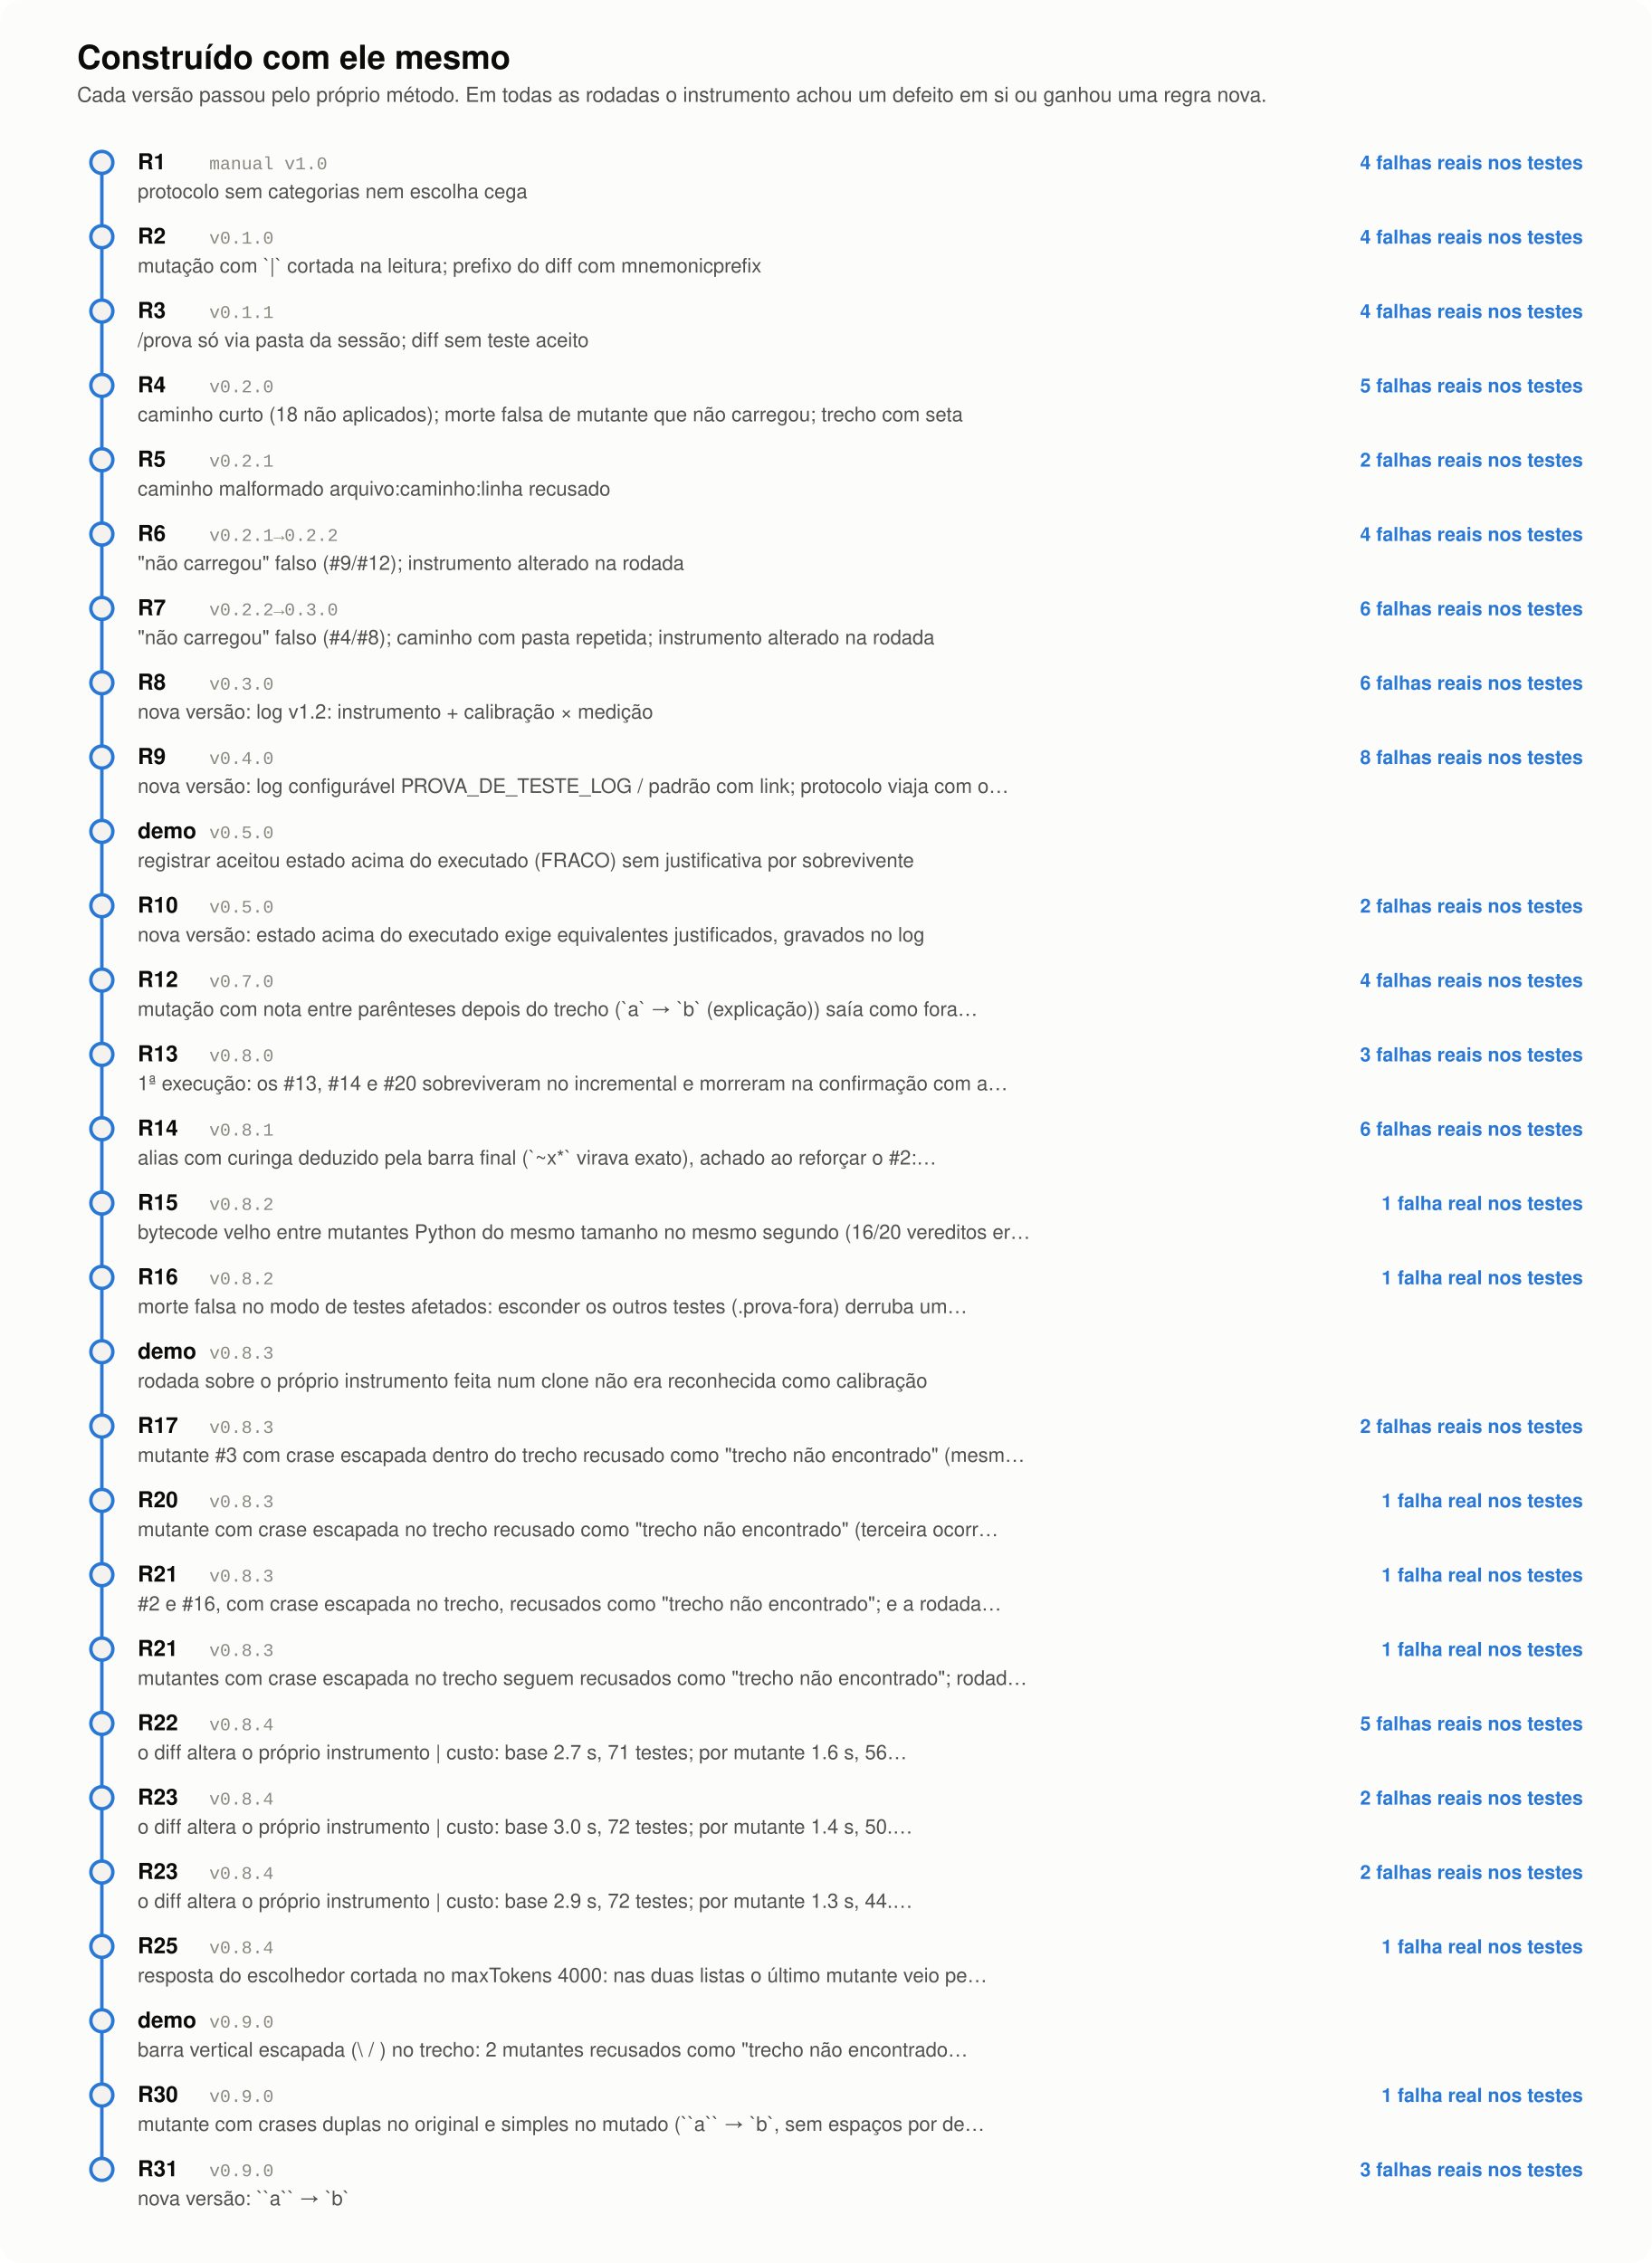
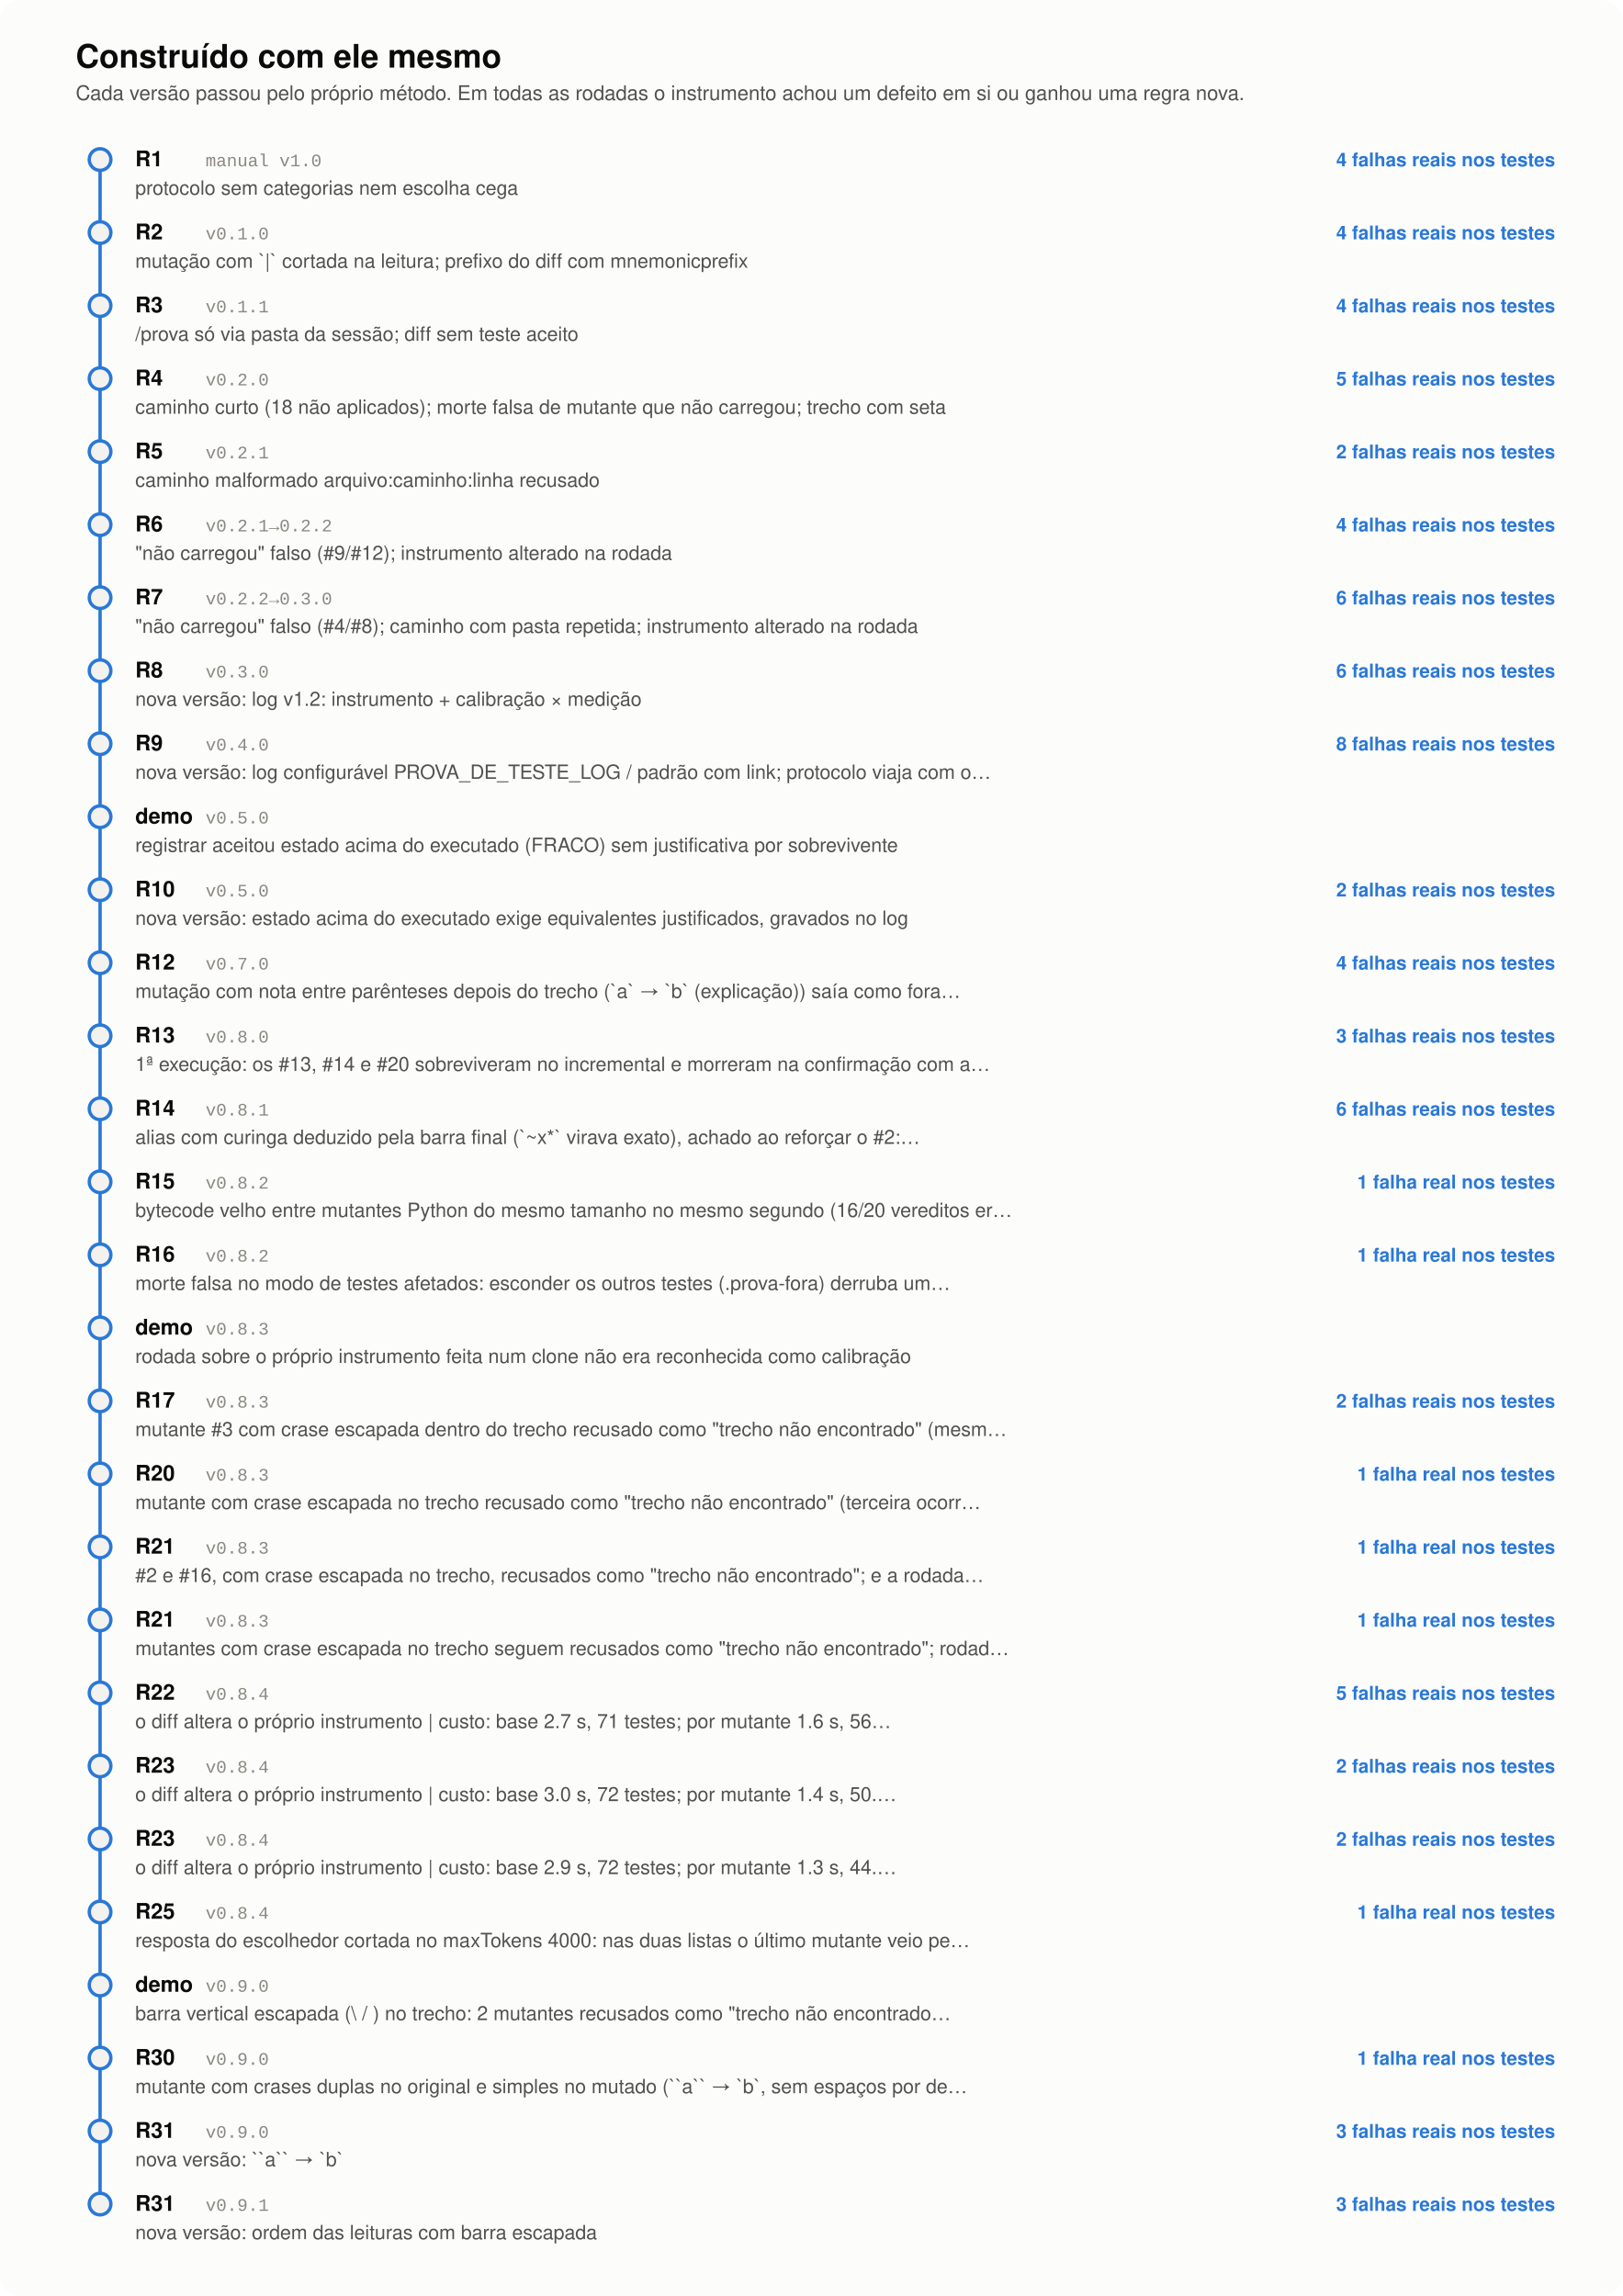
- <svg xmlns="http://www.w3.org/2000/svg" viewBox="0 0 1200 1644" width="1200" height="1644" role="img" aria-label="Linha do tempo das rodadas de calibração do instrumento" font-family="ui-sans-serif, -apple-system, 'Segoe UI', Helvetica, Arial, sans-serif">
+ <svg xmlns="http://www.w3.org/2000/svg" viewBox="0 0 1200 1698" width="1200" height="1698" role="img" aria-label="Linha do tempo das rodadas de calibração do instrumento" font-family="ui-sans-serif, -apple-system, 'Segoe UI', Helvetica, Arial, sans-serif">
  <style>
  .sup { fill: #fcfcfb; } .sup2 { fill: #f3f2ef; } .borda { stroke: #dedcd5; }
  .t1 { fill: #0b0b0b; } .t2 { fill: #52514e; } .t3 { fill: #8a887f; }
  .ac { fill: #2a78d6; } .acs { stroke: #2a78d6; } .acf { fill: #e8f1fb; }
  .ok { fill: #0f7a3d; } .okf { fill: #e3f3e8; }
  @media (prefers-color-scheme: dark) {
    .sup { fill: #1a1a19; } .sup2 { fill: #232322; } .borda { stroke: #3a3936; }
    .t1 { fill: #f0efec; } .t2 { fill: #c3c2b7; } .t3 { fill: #8f8d84; }
    .ac { fill: #3987e5; } .acs { stroke: #3987e5; } .acf { fill: #1d2c40; }
    .ok { fill: #4cc27a; } .okf { fill: #16301f; }
  }
  @media (prefers-reduced-motion: reduce) { * { animation: none !important; } }
</style>
-   <rect width="1200" height="1644" rx="16" class="sup" />
+   <rect width="1200" height="1698" rx="16" class="sup" />
  <text x="56" y="50" font-size="24" font-weight="800" class="t1">Construído com ele mesmo</text>
  <text x="56" y="74" font-size="15" class="t2">Cada versão passou pelo próprio método. Em todas as rodadas o instrumento achou um defeito em si ou ganhou uma regra nova.</text>
  <line x1="74" y1="126" x2="74" y2="164" class="acs" stroke-width="2.5" />
  <circle cx="74" cy="118" r="8" class="sup2 acs" stroke-width="2.5" />
  <text x="100" y="123" font-size="16" font-weight="700" class="t1">R1</text>
  <text x="152" y="123" font-size="13" class="t3" font-family="ui-monospace, 'SF Mono', Menlo, Consolas, 'Liberation Mono', monospace">manual v1.0</text>
  <text x="100" y="144" font-size="14.5" class="t2">protocolo sem categorias nem escolha cega</text>
  <text x="1150" y="123" font-size="14" class="ac" text-anchor="end" font-weight="700">4 falhas reais nos testes</text>
  <line x1="74" y1="180" x2="74" y2="218" class="acs" stroke-width="2.5" />
  <circle cx="74" cy="172" r="8" class="sup2 acs" stroke-width="2.5" />
  <text x="100" y="177" font-size="16" font-weight="700" class="t1">R2</text>
  <text x="152" y="177" font-size="13" class="t3" font-family="ui-monospace, 'SF Mono', Menlo, Consolas, 'Liberation Mono', monospace">v0.1.0</text>
  <text x="100" y="198" font-size="14.5" class="t2">mutação com `|` cortada na leitura; prefixo do diff com mnemonicprefix</text>
  <text x="1150" y="177" font-size="14" class="ac" text-anchor="end" font-weight="700">4 falhas reais nos testes</text>
  <line x1="74" y1="234" x2="74" y2="272" class="acs" stroke-width="2.5" />
  <circle cx="74" cy="226" r="8" class="sup2 acs" stroke-width="2.5" />
  <text x="100" y="231" font-size="16" font-weight="700" class="t1">R3</text>
  <text x="152" y="231" font-size="13" class="t3" font-family="ui-monospace, 'SF Mono', Menlo, Consolas, 'Liberation Mono', monospace">v0.1.1</text>
  <text x="100" y="252" font-size="14.5" class="t2">/prova só via pasta da sessão; diff sem teste aceito</text>
  <text x="1150" y="231" font-size="14" class="ac" text-anchor="end" font-weight="700">4 falhas reais nos testes</text>
  <line x1="74" y1="288" x2="74" y2="326" class="acs" stroke-width="2.5" />
  <circle cx="74" cy="280" r="8" class="sup2 acs" stroke-width="2.5" />
  <text x="100" y="285" font-size="16" font-weight="700" class="t1">R4</text>
  <text x="152" y="285" font-size="13" class="t3" font-family="ui-monospace, 'SF Mono', Menlo, Consolas, 'Liberation Mono', monospace">v0.2.0</text>
  <text x="100" y="306" font-size="14.5" class="t2">caminho curto (18 não aplicados); morte falsa de mutante que não carregou; trecho com seta</text>
  <text x="1150" y="285" font-size="14" class="ac" text-anchor="end" font-weight="700">5 falhas reais nos testes</text>
  <line x1="74" y1="342" x2="74" y2="380" class="acs" stroke-width="2.5" />
  <circle cx="74" cy="334" r="8" class="sup2 acs" stroke-width="2.5" />
  <text x="100" y="339" font-size="16" font-weight="700" class="t1">R5</text>
  <text x="152" y="339" font-size="13" class="t3" font-family="ui-monospace, 'SF Mono', Menlo, Consolas, 'Liberation Mono', monospace">v0.2.1</text>
  <text x="100" y="360" font-size="14.5" class="t2">caminho malformado arquivo:caminho:linha recusado</text>
  <text x="1150" y="339" font-size="14" class="ac" text-anchor="end" font-weight="700">2 falhas reais nos testes</text>
  <line x1="74" y1="396" x2="74" y2="434" class="acs" stroke-width="2.5" />
  <circle cx="74" cy="388" r="8" class="sup2 acs" stroke-width="2.5" />
  <text x="100" y="393" font-size="16" font-weight="700" class="t1">R6</text>
  <text x="152" y="393" font-size="13" class="t3" font-family="ui-monospace, 'SF Mono', Menlo, Consolas, 'Liberation Mono', monospace">v0.2.1→0.2.2</text>
  <text x="100" y="414" font-size="14.5" class="t2">"não carregou" falso (#9/#12); instrumento alterado na rodada</text>
  <text x="1150" y="393" font-size="14" class="ac" text-anchor="end" font-weight="700">4 falhas reais nos testes</text>
  <line x1="74" y1="450" x2="74" y2="488" class="acs" stroke-width="2.5" />
  <circle cx="74" cy="442" r="8" class="sup2 acs" stroke-width="2.5" />
  <text x="100" y="447" font-size="16" font-weight="700" class="t1">R7</text>
  <text x="152" y="447" font-size="13" class="t3" font-family="ui-monospace, 'SF Mono', Menlo, Consolas, 'Liberation Mono', monospace">v0.2.2→0.3.0</text>
  <text x="100" y="468" font-size="14.5" class="t2">"não carregou" falso (#4/#8); caminho com pasta repetida; instrumento alterado na rodada</text>
  <text x="1150" y="447" font-size="14" class="ac" text-anchor="end" font-weight="700">6 falhas reais nos testes</text>
  <line x1="74" y1="504" x2="74" y2="542" class="acs" stroke-width="2.5" />
  <circle cx="74" cy="496" r="8" class="sup2 acs" stroke-width="2.5" />
  <text x="100" y="501" font-size="16" font-weight="700" class="t1">R8</text>
  <text x="152" y="501" font-size="13" class="t3" font-family="ui-monospace, 'SF Mono', Menlo, Consolas, 'Liberation Mono', monospace">v0.3.0</text>
  <text x="100" y="522" font-size="14.5" class="t2">nova versão: log v1.2: instrumento + calibração × medição</text>
  <text x="1150" y="501" font-size="14" class="ac" text-anchor="end" font-weight="700">6 falhas reais nos testes</text>
  <line x1="74" y1="558" x2="74" y2="596" class="acs" stroke-width="2.5" />
  <circle cx="74" cy="550" r="8" class="sup2 acs" stroke-width="2.5" />
  <text x="100" y="555" font-size="16" font-weight="700" class="t1">R9</text>
  <text x="152" y="555" font-size="13" class="t3" font-family="ui-monospace, 'SF Mono', Menlo, Consolas, 'Liberation Mono', monospace">v0.4.0</text>
  <text x="100" y="576" font-size="14.5" class="t2">nova versão: log configurável PROVA_DE_TESTE_LOG / padrão com link; protocolo viaja com o…</text>
  <text x="1150" y="555" font-size="14" class="ac" text-anchor="end" font-weight="700">8 falhas reais nos testes</text>
  <line x1="74" y1="612" x2="74" y2="650" class="acs" stroke-width="2.5" />
  <circle cx="74" cy="604" r="8" class="sup2 acs" stroke-width="2.5" />
  <text x="100" y="609" font-size="16" font-weight="700" class="t1">demo</text>
  <text x="152" y="609" font-size="13" class="t3" font-family="ui-monospace, 'SF Mono', Menlo, Consolas, 'Liberation Mono', monospace">v0.5.0</text>
  <text x="100" y="630" font-size="14.5" class="t2">registrar aceitou estado acima do executado (FRACO) sem justificativa por sobrevivente</text>
  <line x1="74" y1="666" x2="74" y2="704" class="acs" stroke-width="2.5" />
  <circle cx="74" cy="658" r="8" class="sup2 acs" stroke-width="2.5" />
  <text x="100" y="663" font-size="16" font-weight="700" class="t1">R10</text>
  <text x="152" y="663" font-size="13" class="t3" font-family="ui-monospace, 'SF Mono', Menlo, Consolas, 'Liberation Mono', monospace">v0.5.0</text>
  <text x="100" y="684" font-size="14.5" class="t2">nova versão: estado acima do executado exige equivalentes justificados, gravados no log</text>
  <text x="1150" y="663" font-size="14" class="ac" text-anchor="end" font-weight="700">2 falhas reais nos testes</text>
  <line x1="74" y1="720" x2="74" y2="758" class="acs" stroke-width="2.5" />
  <circle cx="74" cy="712" r="8" class="sup2 acs" stroke-width="2.5" />
  <text x="100" y="717" font-size="16" font-weight="700" class="t1">R12</text>
  <text x="152" y="717" font-size="13" class="t3" font-family="ui-monospace, 'SF Mono', Menlo, Consolas, 'Liberation Mono', monospace">v0.7.0</text>
  <text x="100" y="738" font-size="14.5" class="t2">mutação com nota entre parênteses depois do trecho (`a` → `b` (explicação)) saía como fora…</text>
  <text x="1150" y="717" font-size="14" class="ac" text-anchor="end" font-weight="700">4 falhas reais nos testes</text>
  <line x1="74" y1="774" x2="74" y2="812" class="acs" stroke-width="2.5" />
  <circle cx="74" cy="766" r="8" class="sup2 acs" stroke-width="2.5" />
  <text x="100" y="771" font-size="16" font-weight="700" class="t1">R13</text>
  <text x="152" y="771" font-size="13" class="t3" font-family="ui-monospace, 'SF Mono', Menlo, Consolas, 'Liberation Mono', monospace">v0.8.0</text>
  <text x="100" y="792" font-size="14.5" class="t2">1ª execução: os #13, #14 e #20 sobreviveram no incremental e morreram na confirmação com a…</text>
  <text x="1150" y="771" font-size="14" class="ac" text-anchor="end" font-weight="700">3 falhas reais nos testes</text>
  <line x1="74" y1="828" x2="74" y2="866" class="acs" stroke-width="2.5" />
  <circle cx="74" cy="820" r="8" class="sup2 acs" stroke-width="2.5" />
  <text x="100" y="825" font-size="16" font-weight="700" class="t1">R14</text>
  <text x="152" y="825" font-size="13" class="t3" font-family="ui-monospace, 'SF Mono', Menlo, Consolas, 'Liberation Mono', monospace">v0.8.1</text>
  <text x="100" y="846" font-size="14.5" class="t2">alias com curinga deduzido pela barra final (`~x*` virava exato), achado ao reforçar o #2:…</text>
  <text x="1150" y="825" font-size="14" class="ac" text-anchor="end" font-weight="700">6 falhas reais nos testes</text>
  <line x1="74" y1="882" x2="74" y2="920" class="acs" stroke-width="2.5" />
  <circle cx="74" cy="874" r="8" class="sup2 acs" stroke-width="2.5" />
  <text x="100" y="879" font-size="16" font-weight="700" class="t1">R15</text>
  <text x="152" y="879" font-size="13" class="t3" font-family="ui-monospace, 'SF Mono', Menlo, Consolas, 'Liberation Mono', monospace">v0.8.2</text>
  <text x="100" y="900" font-size="14.5" class="t2">bytecode velho entre mutantes Python do mesmo tamanho no mesmo segundo (16/20 vereditos er…</text>
  <text x="1150" y="879" font-size="14" class="ac" text-anchor="end" font-weight="700">1 falha real nos testes</text>
  <line x1="74" y1="936" x2="74" y2="974" class="acs" stroke-width="2.5" />
  <circle cx="74" cy="928" r="8" class="sup2 acs" stroke-width="2.5" />
  <text x="100" y="933" font-size="16" font-weight="700" class="t1">R16</text>
  <text x="152" y="933" font-size="13" class="t3" font-family="ui-monospace, 'SF Mono', Menlo, Consolas, 'Liberation Mono', monospace">v0.8.2</text>
  <text x="100" y="954" font-size="14.5" class="t2">morte falsa no modo de testes afetados: esconder os outros testes (.prova-fora) derruba um…</text>
  <text x="1150" y="933" font-size="14" class="ac" text-anchor="end" font-weight="700">1 falha real nos testes</text>
  <line x1="74" y1="990" x2="74" y2="1028" class="acs" stroke-width="2.5" />
  <circle cx="74" cy="982" r="8" class="sup2 acs" stroke-width="2.5" />
  <text x="100" y="987" font-size="16" font-weight="700" class="t1">demo</text>
  <text x="152" y="987" font-size="13" class="t3" font-family="ui-monospace, 'SF Mono', Menlo, Consolas, 'Liberation Mono', monospace">v0.8.3</text>
  <text x="100" y="1008" font-size="14.5" class="t2">rodada sobre o próprio instrumento feita num clone não era reconhecida como calibração</text>
  <line x1="74" y1="1044" x2="74" y2="1082" class="acs" stroke-width="2.5" />
  <circle cx="74" cy="1036" r="8" class="sup2 acs" stroke-width="2.5" />
  <text x="100" y="1041" font-size="16" font-weight="700" class="t1">R17</text>
  <text x="152" y="1041" font-size="13" class="t3" font-family="ui-monospace, 'SF Mono', Menlo, Consolas, 'Liberation Mono', monospace">v0.8.3</text>
  <text x="100" y="1062" font-size="14.5" class="t2">mutante #3 com crase escapada dentro do trecho recusado como "trecho não encontrado" (mesm…</text>
  <text x="1150" y="1041" font-size="14" class="ac" text-anchor="end" font-weight="700">2 falhas reais nos testes</text>
  <line x1="74" y1="1098" x2="74" y2="1136" class="acs" stroke-width="2.5" />
  <circle cx="74" cy="1090" r="8" class="sup2 acs" stroke-width="2.5" />
  <text x="100" y="1095" font-size="16" font-weight="700" class="t1">R20</text>
  <text x="152" y="1095" font-size="13" class="t3" font-family="ui-monospace, 'SF Mono', Menlo, Consolas, 'Liberation Mono', monospace">v0.8.3</text>
  <text x="100" y="1116" font-size="14.5" class="t2">mutante com crase escapada no trecho recusado como "trecho não encontrado" (terceira ocorr…</text>
  <text x="1150" y="1095" font-size="14" class="ac" text-anchor="end" font-weight="700">1 falha real nos testes</text>
  <line x1="74" y1="1152" x2="74" y2="1190" class="acs" stroke-width="2.5" />
  <circle cx="74" cy="1144" r="8" class="sup2 acs" stroke-width="2.5" />
  <text x="100" y="1149" font-size="16" font-weight="700" class="t1">R21</text>
  <text x="152" y="1149" font-size="13" class="t3" font-family="ui-monospace, 'SF Mono', Menlo, Consolas, 'Liberation Mono', monospace">v0.8.3</text>
  <text x="100" y="1170" font-size="14.5" class="t2">#2 e #16, com crase escapada no trecho, recusados como "trecho não encontrado"; e a rodada…</text>
  <text x="1150" y="1149" font-size="14" class="ac" text-anchor="end" font-weight="700">1 falha real nos testes</text>
  <line x1="74" y1="1206" x2="74" y2="1244" class="acs" stroke-width="2.5" />
  <circle cx="74" cy="1198" r="8" class="sup2 acs" stroke-width="2.5" />
  <text x="100" y="1203" font-size="16" font-weight="700" class="t1">R21</text>
  <text x="152" y="1203" font-size="13" class="t3" font-family="ui-monospace, 'SF Mono', Menlo, Consolas, 'Liberation Mono', monospace">v0.8.3</text>
  <text x="100" y="1224" font-size="14.5" class="t2">mutantes com crase escapada no trecho seguem recusados como "trecho não encontrado"; rodad…</text>
  <text x="1150" y="1203" font-size="14" class="ac" text-anchor="end" font-weight="700">1 falha real nos testes</text>
  <line x1="74" y1="1260" x2="74" y2="1298" class="acs" stroke-width="2.5" />
  <circle cx="74" cy="1252" r="8" class="sup2 acs" stroke-width="2.5" />
  <text x="100" y="1257" font-size="16" font-weight="700" class="t1">R22</text>
  <text x="152" y="1257" font-size="13" class="t3" font-family="ui-monospace, 'SF Mono', Menlo, Consolas, 'Liberation Mono', monospace">v0.8.4</text>
  <text x="100" y="1278" font-size="14.5" class="t2">o diff altera o próprio instrumento | custo: base 2.7 s, 71 testes; por mutante 1.6 s, 56…</text>
  <text x="1150" y="1257" font-size="14" class="ac" text-anchor="end" font-weight="700">5 falhas reais nos testes</text>
  <line x1="74" y1="1314" x2="74" y2="1352" class="acs" stroke-width="2.5" />
  <circle cx="74" cy="1306" r="8" class="sup2 acs" stroke-width="2.5" />
  <text x="100" y="1311" font-size="16" font-weight="700" class="t1">R23</text>
  <text x="152" y="1311" font-size="13" class="t3" font-family="ui-monospace, 'SF Mono', Menlo, Consolas, 'Liberation Mono', monospace">v0.8.4</text>
  <text x="100" y="1332" font-size="14.5" class="t2">o diff altera o próprio instrumento | custo: base 3.0 s, 72 testes; por mutante 1.4 s, 50.…</text>
  <text x="1150" y="1311" font-size="14" class="ac" text-anchor="end" font-weight="700">2 falhas reais nos testes</text>
  <line x1="74" y1="1368" x2="74" y2="1406" class="acs" stroke-width="2.5" />
  <circle cx="74" cy="1360" r="8" class="sup2 acs" stroke-width="2.5" />
  <text x="100" y="1365" font-size="16" font-weight="700" class="t1">R23</text>
  <text x="152" y="1365" font-size="13" class="t3" font-family="ui-monospace, 'SF Mono', Menlo, Consolas, 'Liberation Mono', monospace">v0.8.4</text>
  <text x="100" y="1386" font-size="14.5" class="t2">o diff altera o próprio instrumento | custo: base 2.9 s, 72 testes; por mutante 1.3 s, 44.…</text>
  <text x="1150" y="1365" font-size="14" class="ac" text-anchor="end" font-weight="700">2 falhas reais nos testes</text>
  <line x1="74" y1="1422" x2="74" y2="1460" class="acs" stroke-width="2.5" />
  <circle cx="74" cy="1414" r="8" class="sup2 acs" stroke-width="2.5" />
  <text x="100" y="1419" font-size="16" font-weight="700" class="t1">R25</text>
  <text x="152" y="1419" font-size="13" class="t3" font-family="ui-monospace, 'SF Mono', Menlo, Consolas, 'Liberation Mono', monospace">v0.8.4</text>
  <text x="100" y="1440" font-size="14.5" class="t2">resposta do escolhedor cortada no maxTokens 4000: nas duas listas o último mutante veio pe…</text>
  <text x="1150" y="1419" font-size="14" class="ac" text-anchor="end" font-weight="700">1 falha real nos testes</text>
  <line x1="74" y1="1476" x2="74" y2="1514" class="acs" stroke-width="2.5" />
  <circle cx="74" cy="1468" r="8" class="sup2 acs" stroke-width="2.5" />
  <text x="100" y="1473" font-size="16" font-weight="700" class="t1">demo</text>
  <text x="152" y="1473" font-size="13" class="t3" font-family="ui-monospace, 'SF Mono', Menlo, Consolas, 'Liberation Mono', monospace">v0.9.0</text>
  <text x="100" y="1494" font-size="14.5" class="t2">barra vertical escapada (\ / ) no trecho: 2 mutantes recusados como "trecho não encontrado…</text>
  <line x1="74" y1="1530" x2="74" y2="1568" class="acs" stroke-width="2.5" />
  <circle cx="74" cy="1522" r="8" class="sup2 acs" stroke-width="2.5" />
  <text x="100" y="1527" font-size="16" font-weight="700" class="t1">R30</text>
  <text x="152" y="1527" font-size="13" class="t3" font-family="ui-monospace, 'SF Mono', Menlo, Consolas, 'Liberation Mono', monospace">v0.9.0</text>
  <text x="100" y="1548" font-size="14.5" class="t2">mutante com crases duplas no original e simples no mutado (``a`` → `b`, sem espaços por de…</text>
  <text x="1150" y="1527" font-size="14" class="ac" text-anchor="end" font-weight="700">1 falha real nos testes</text>
+   <line x1="74" y1="1584" x2="74" y2="1622" class="acs" stroke-width="2.5" />
  <circle cx="74" cy="1576" r="8" class="sup2 acs" stroke-width="2.5" />
  <text x="100" y="1581" font-size="16" font-weight="700" class="t1">R31</text>
  <text x="152" y="1581" font-size="13" class="t3" font-family="ui-monospace, 'SF Mono', Menlo, Consolas, 'Liberation Mono', monospace">v0.9.0</text>
  <text x="100" y="1602" font-size="14.5" class="t2">nova versão: ``a`` → `b`</text>
  <text x="1150" y="1581" font-size="14" class="ac" text-anchor="end" font-weight="700">3 falhas reais nos testes</text>
+   <circle cx="74" cy="1630" r="8" class="sup2 acs" stroke-width="2.5" />
+   <text x="100" y="1635" font-size="16" font-weight="700" class="t1">R31</text>
+   <text x="152" y="1635" font-size="13" class="t3" font-family="ui-monospace, 'SF Mono', Menlo, Consolas, 'Liberation Mono', monospace">v0.9.1</text>
+   <text x="100" y="1656" font-size="14.5" class="t2">nova versão: ordem das leituras com barra escapada</text>
+   <text x="1150" y="1635" font-size="14" class="ac" text-anchor="end" font-weight="700">3 falhas reais nos testes</text>
</svg>
